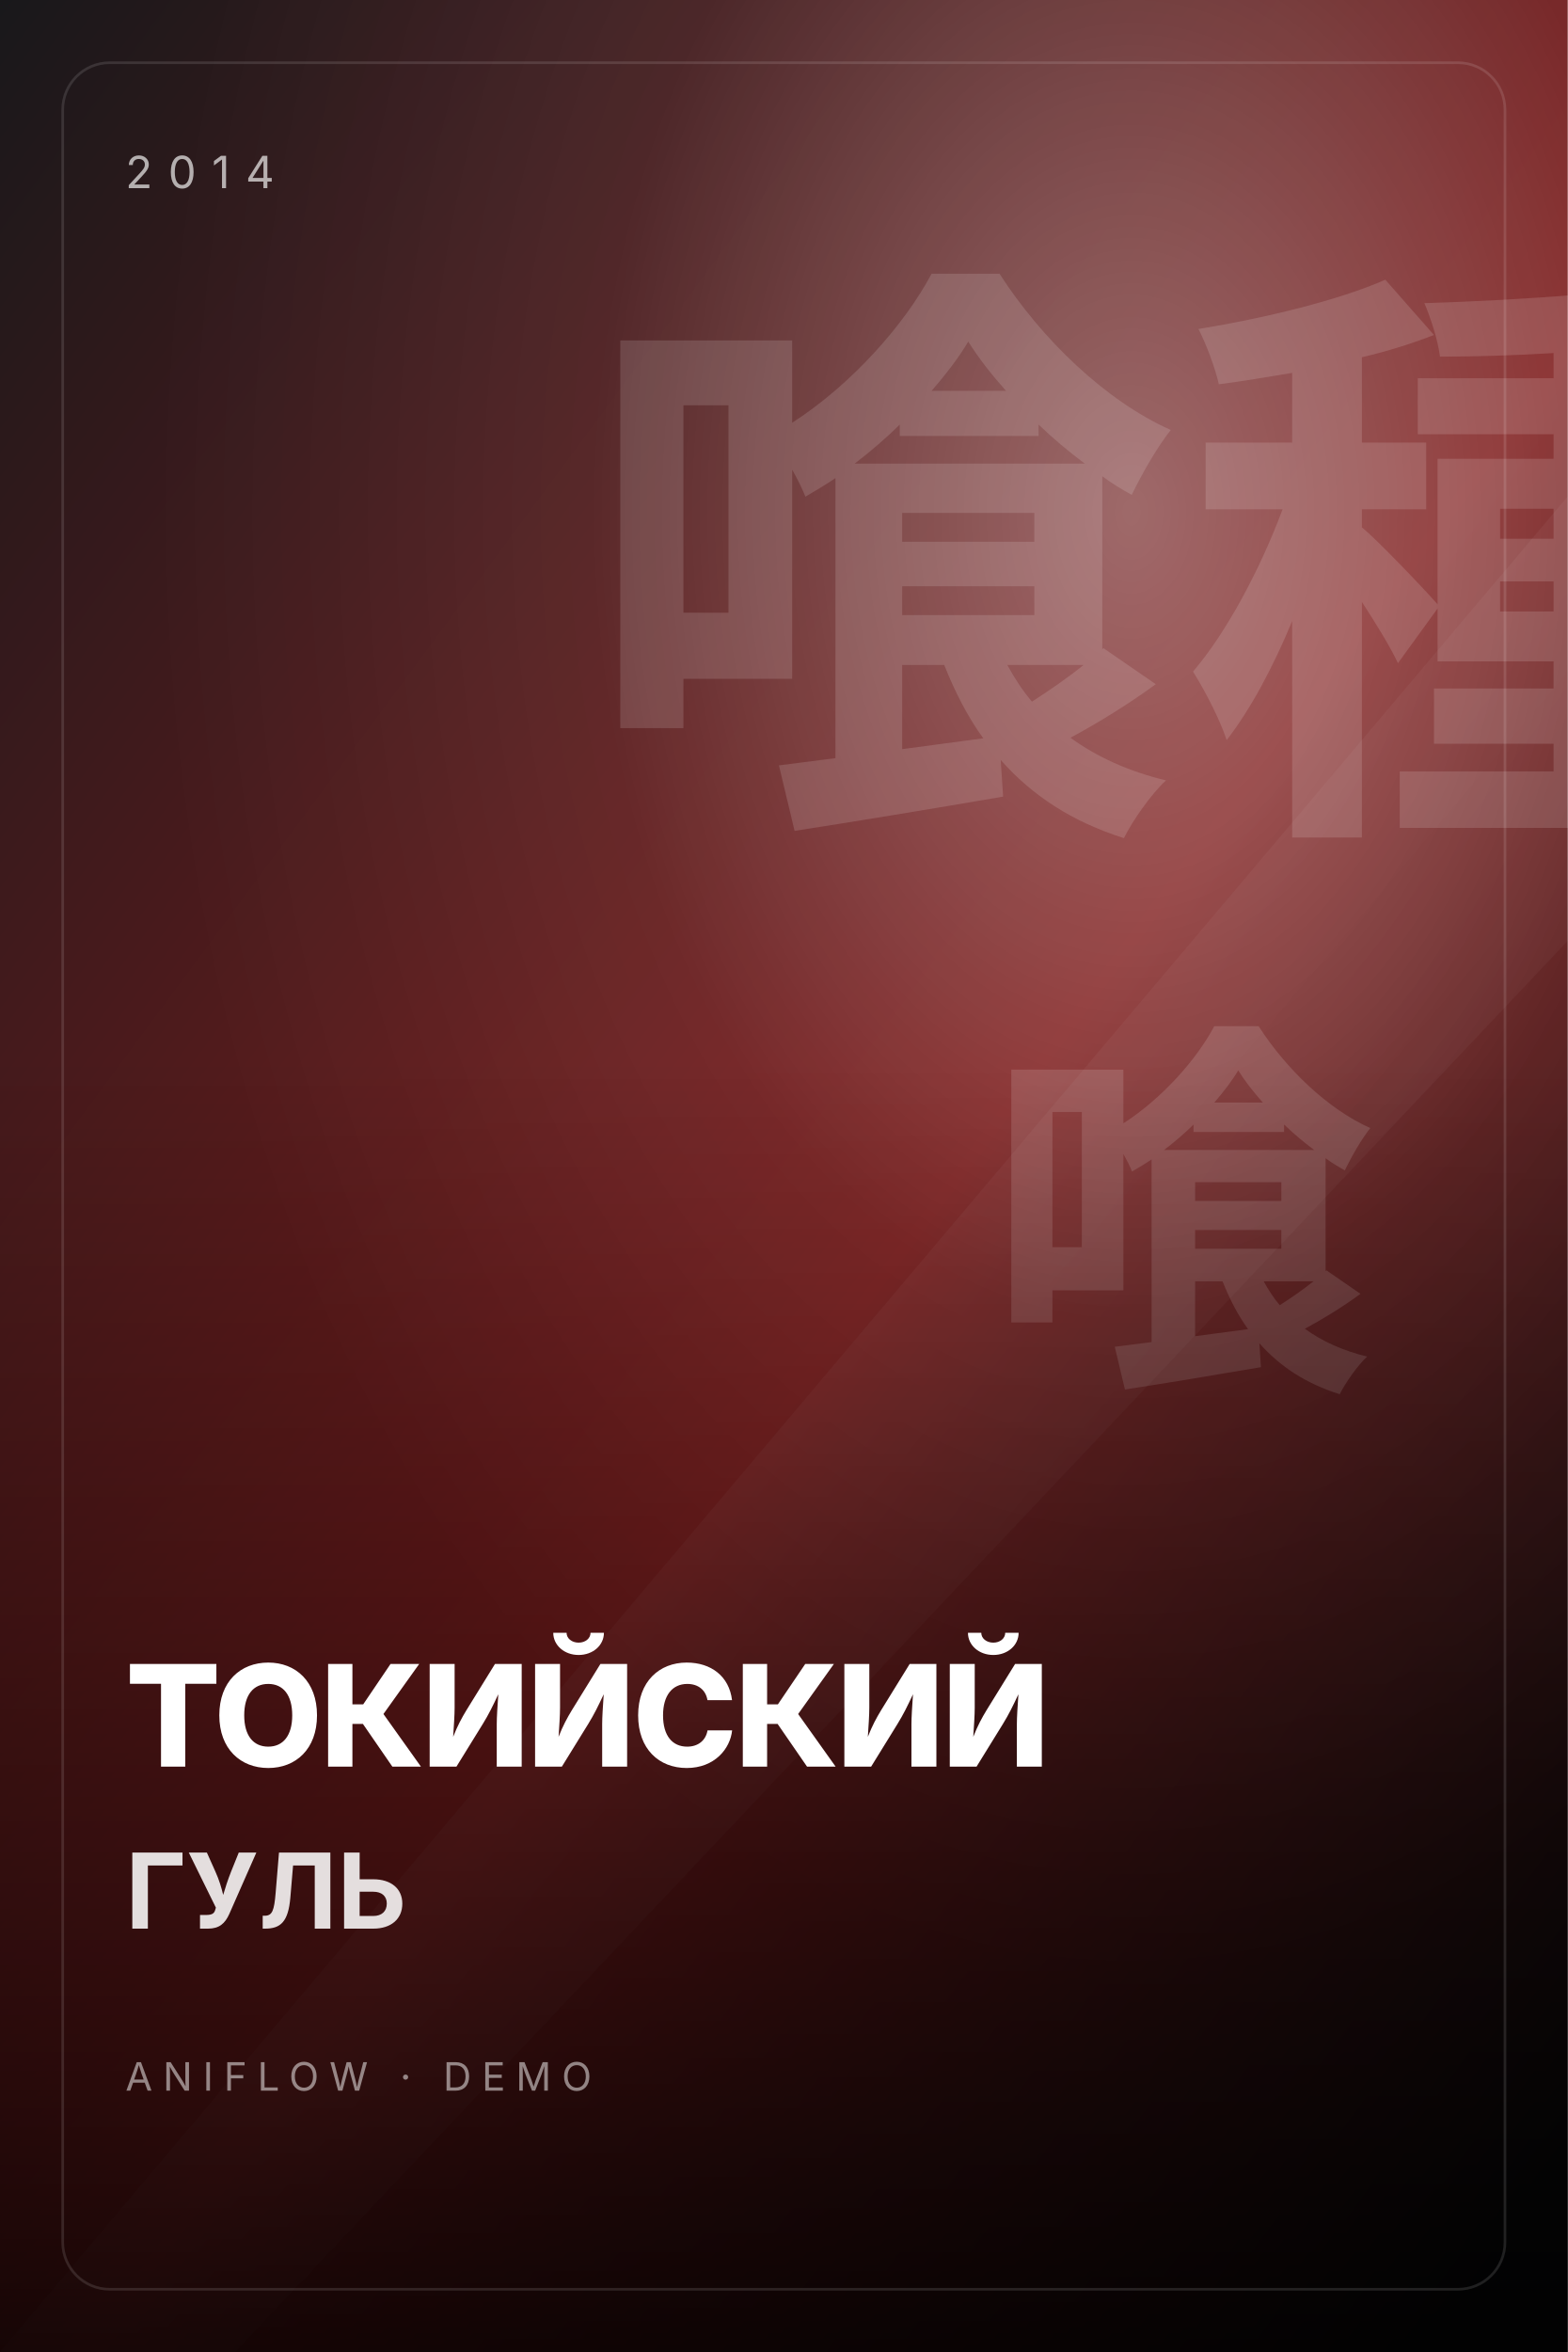
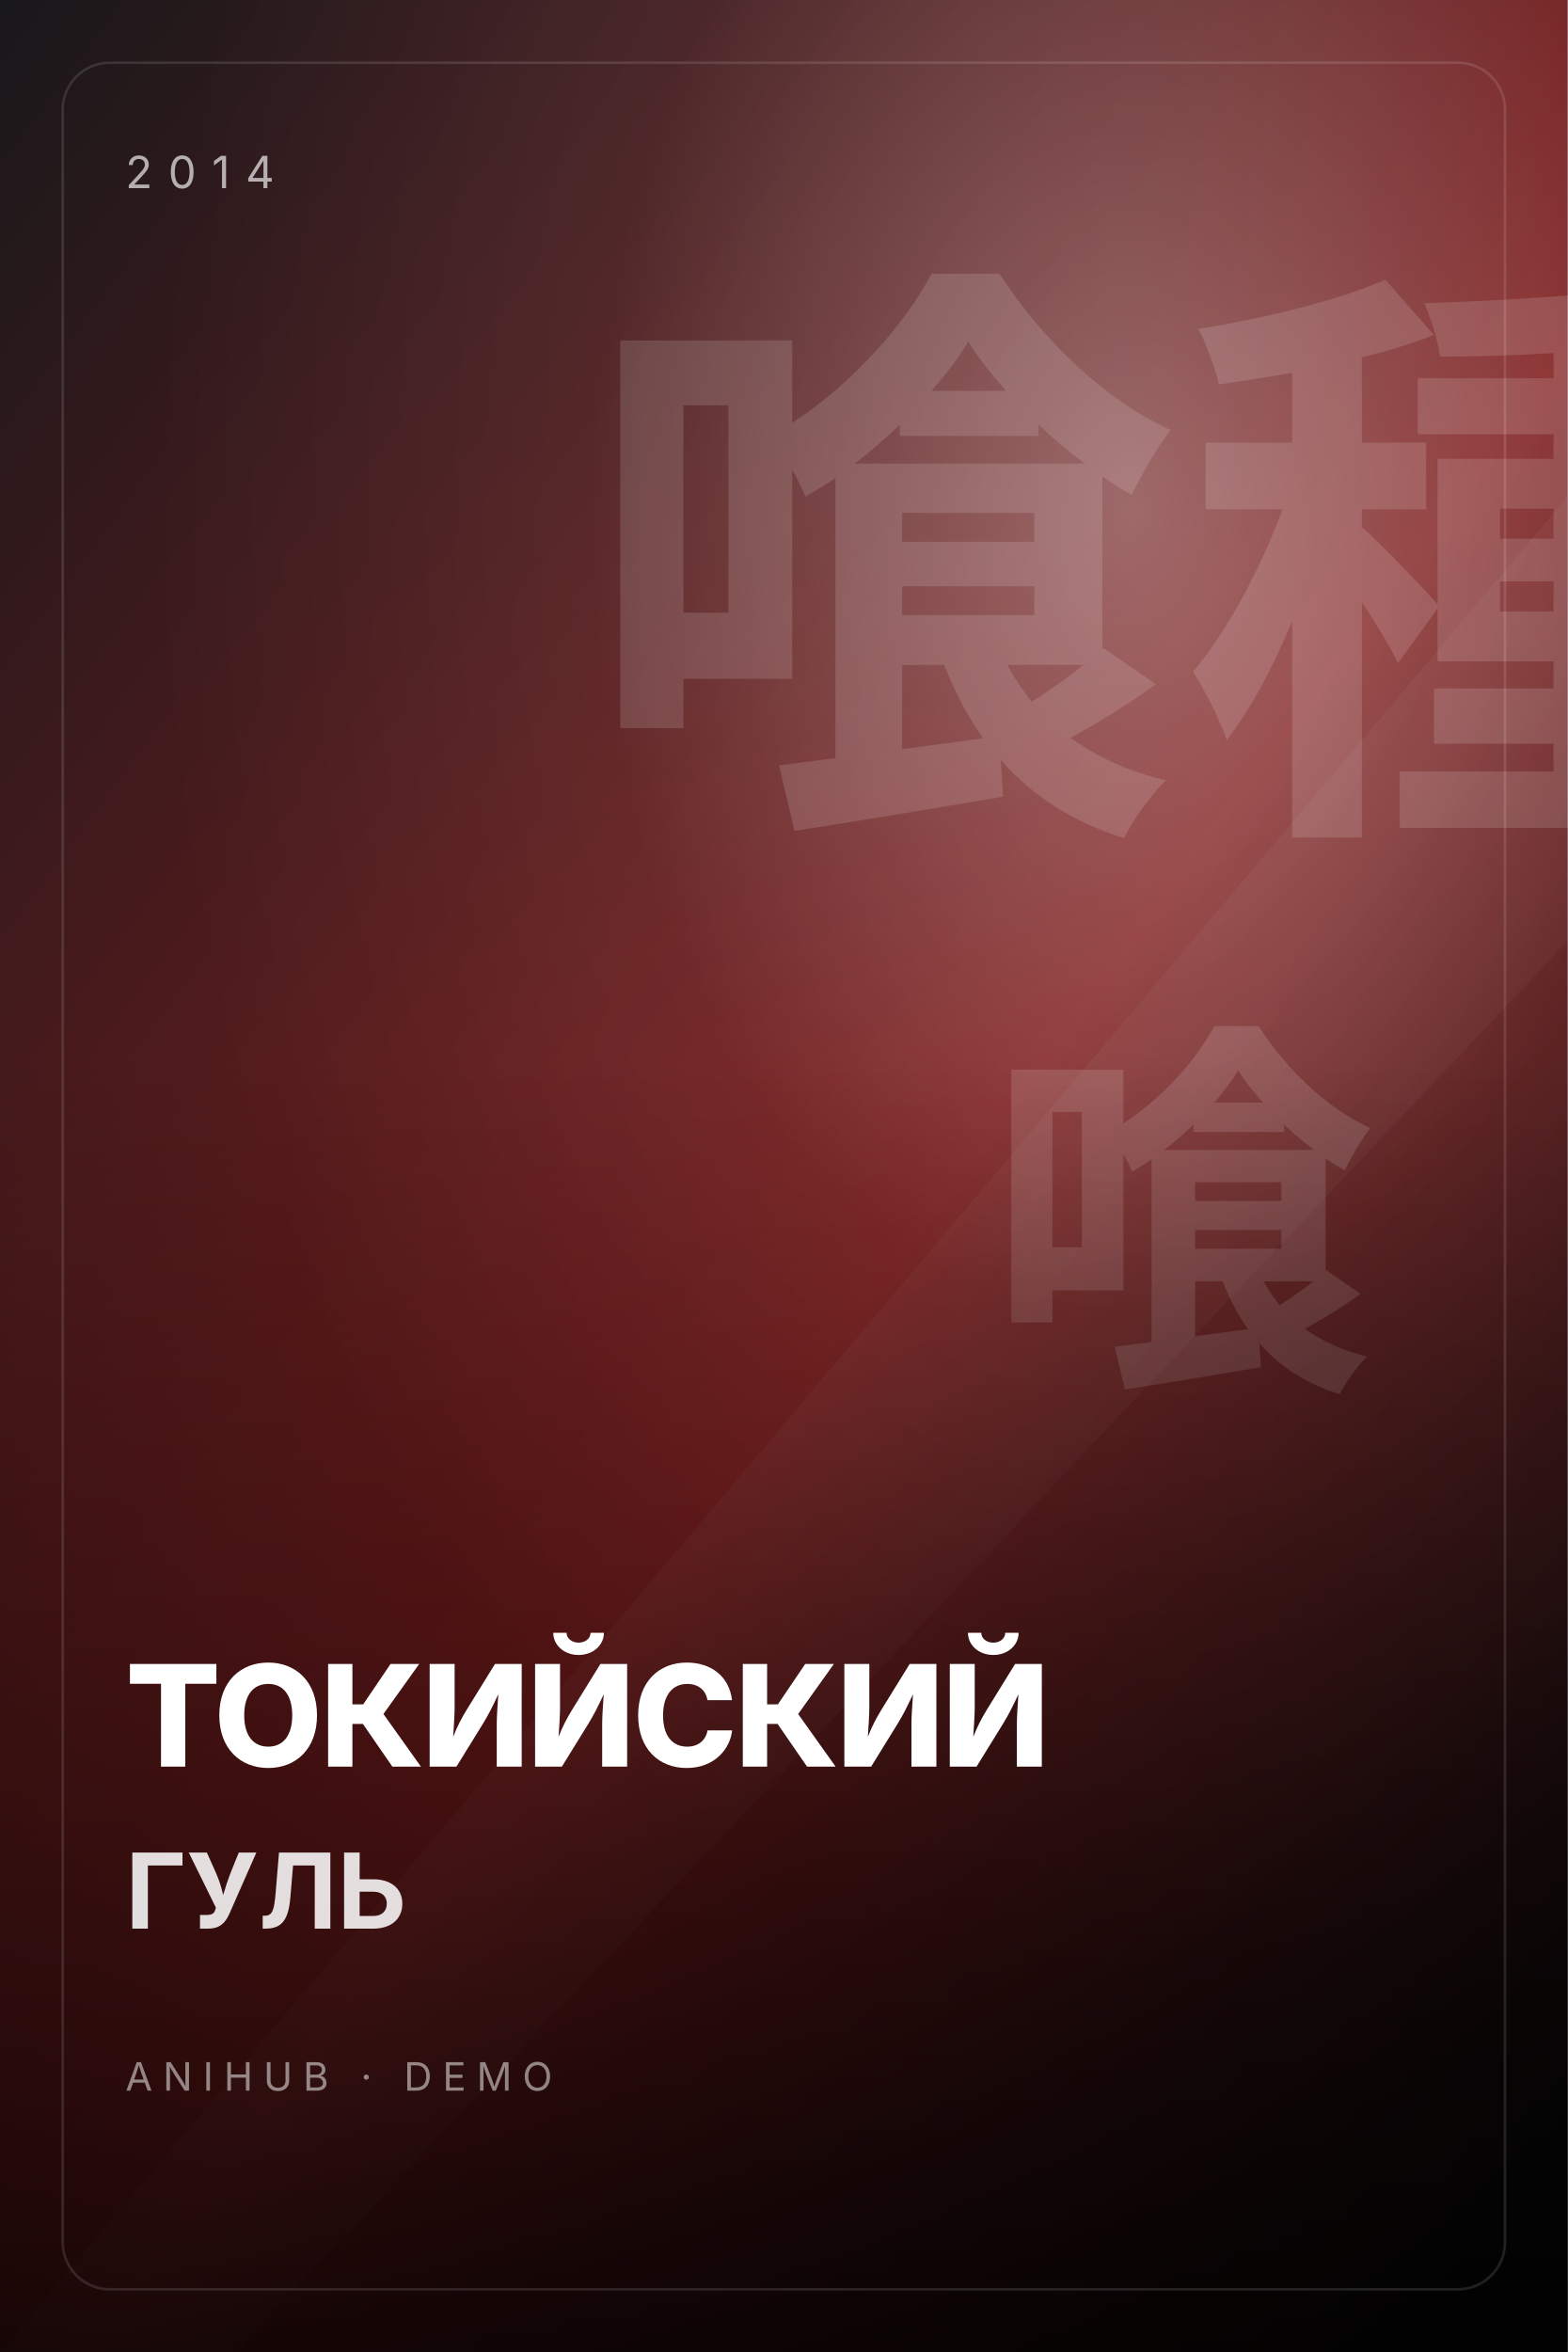
<svg xmlns="http://www.w3.org/2000/svg" width="600" height="900" viewBox="0 0 600 900" role="img" aria-label="ТОКИЙСКИЙ ГУЛЬ">
  <defs>
    <linearGradient id="bg" x1="0" y1="0" x2="0.9" y2="1">
      <stop offset="0" stop-color="#18181b" />
      <stop offset="0.58" stop-color="#7f1d1d" />
      <stop offset="1" stop-color="#0a0a0b" />
    </linearGradient>
    <radialGradient id="orb" cx="0.72" cy="0.22" r="0.62">
      <stop offset="0" stop-color="#ffffff" stop-opacity="0.34" />
      <stop offset="0.55" stop-color="#ffffff" stop-opacity="0.06" />
      <stop offset="1" stop-color="#ffffff" stop-opacity="0" />
    </radialGradient>
    <linearGradient id="fade" x1="0" y1="0" x2="0" y2="1">
      <stop offset="0.45" stop-color="#000000" stop-opacity="0" />
      <stop offset="1" stop-color="#000000" stop-opacity="0.82" />
    </linearGradient>
    <linearGradient id="beam" x1="0" y1="0" x2="1" y2="1">
      <stop offset="0" stop-color="#ffffff" stop-opacity="0.16" />
      <stop offset="1" stop-color="#ffffff" stop-opacity="0" />
    </linearGradient>
  </defs>
  <rect width="600" height="900" fill="url(#bg)" />
  <rect width="600" height="900" fill="url(#orb)" />
  <polygon points="0,900 600,190 600,360 90,900" fill="url(#beam)" opacity="0.5" />
  <g font-family="'Yu Gothic', 'Hiragino Kaku Gothic ProN', 'Noto Sans JP', sans-serif" font-weight="700" fill="#ffffff" opacity="0.14" text-anchor="middle">
    <text x="452" y="300" font-size="230">喰種</text>
    <text x="452" y="520" font-size="150">喰</text>
  </g>
  <rect width="600" height="900" fill="url(#fade)" />
  <g font-family="'Segoe UI', 'Inter', Arial, sans-serif" fill="#ffffff">
    <text x="48" y="72" font-size="17" letter-spacing="6" opacity="0.65">2014</text>
    <text x="48" y="676" font-size="54" font-weight="800" letter-spacing="-1">ТОКИЙСКИЙ</text>
    <text x="48" y="738" font-size="40" font-weight="700" opacity="0.86">ГУЛЬ</text>
-     <text x="48" y="800" font-size="15" letter-spacing="4" opacity="0.5">ANIFLOW · DEMO</text>
+     <text x="48" y="800" font-size="15" letter-spacing="4" opacity="0.5">ANIHUB · DEMO</text>
  </g>
  <rect x="24" y="24" width="552" height="852" fill="none" stroke="#ffffff" stroke-opacity="0.12" rx="18" />
</svg>
